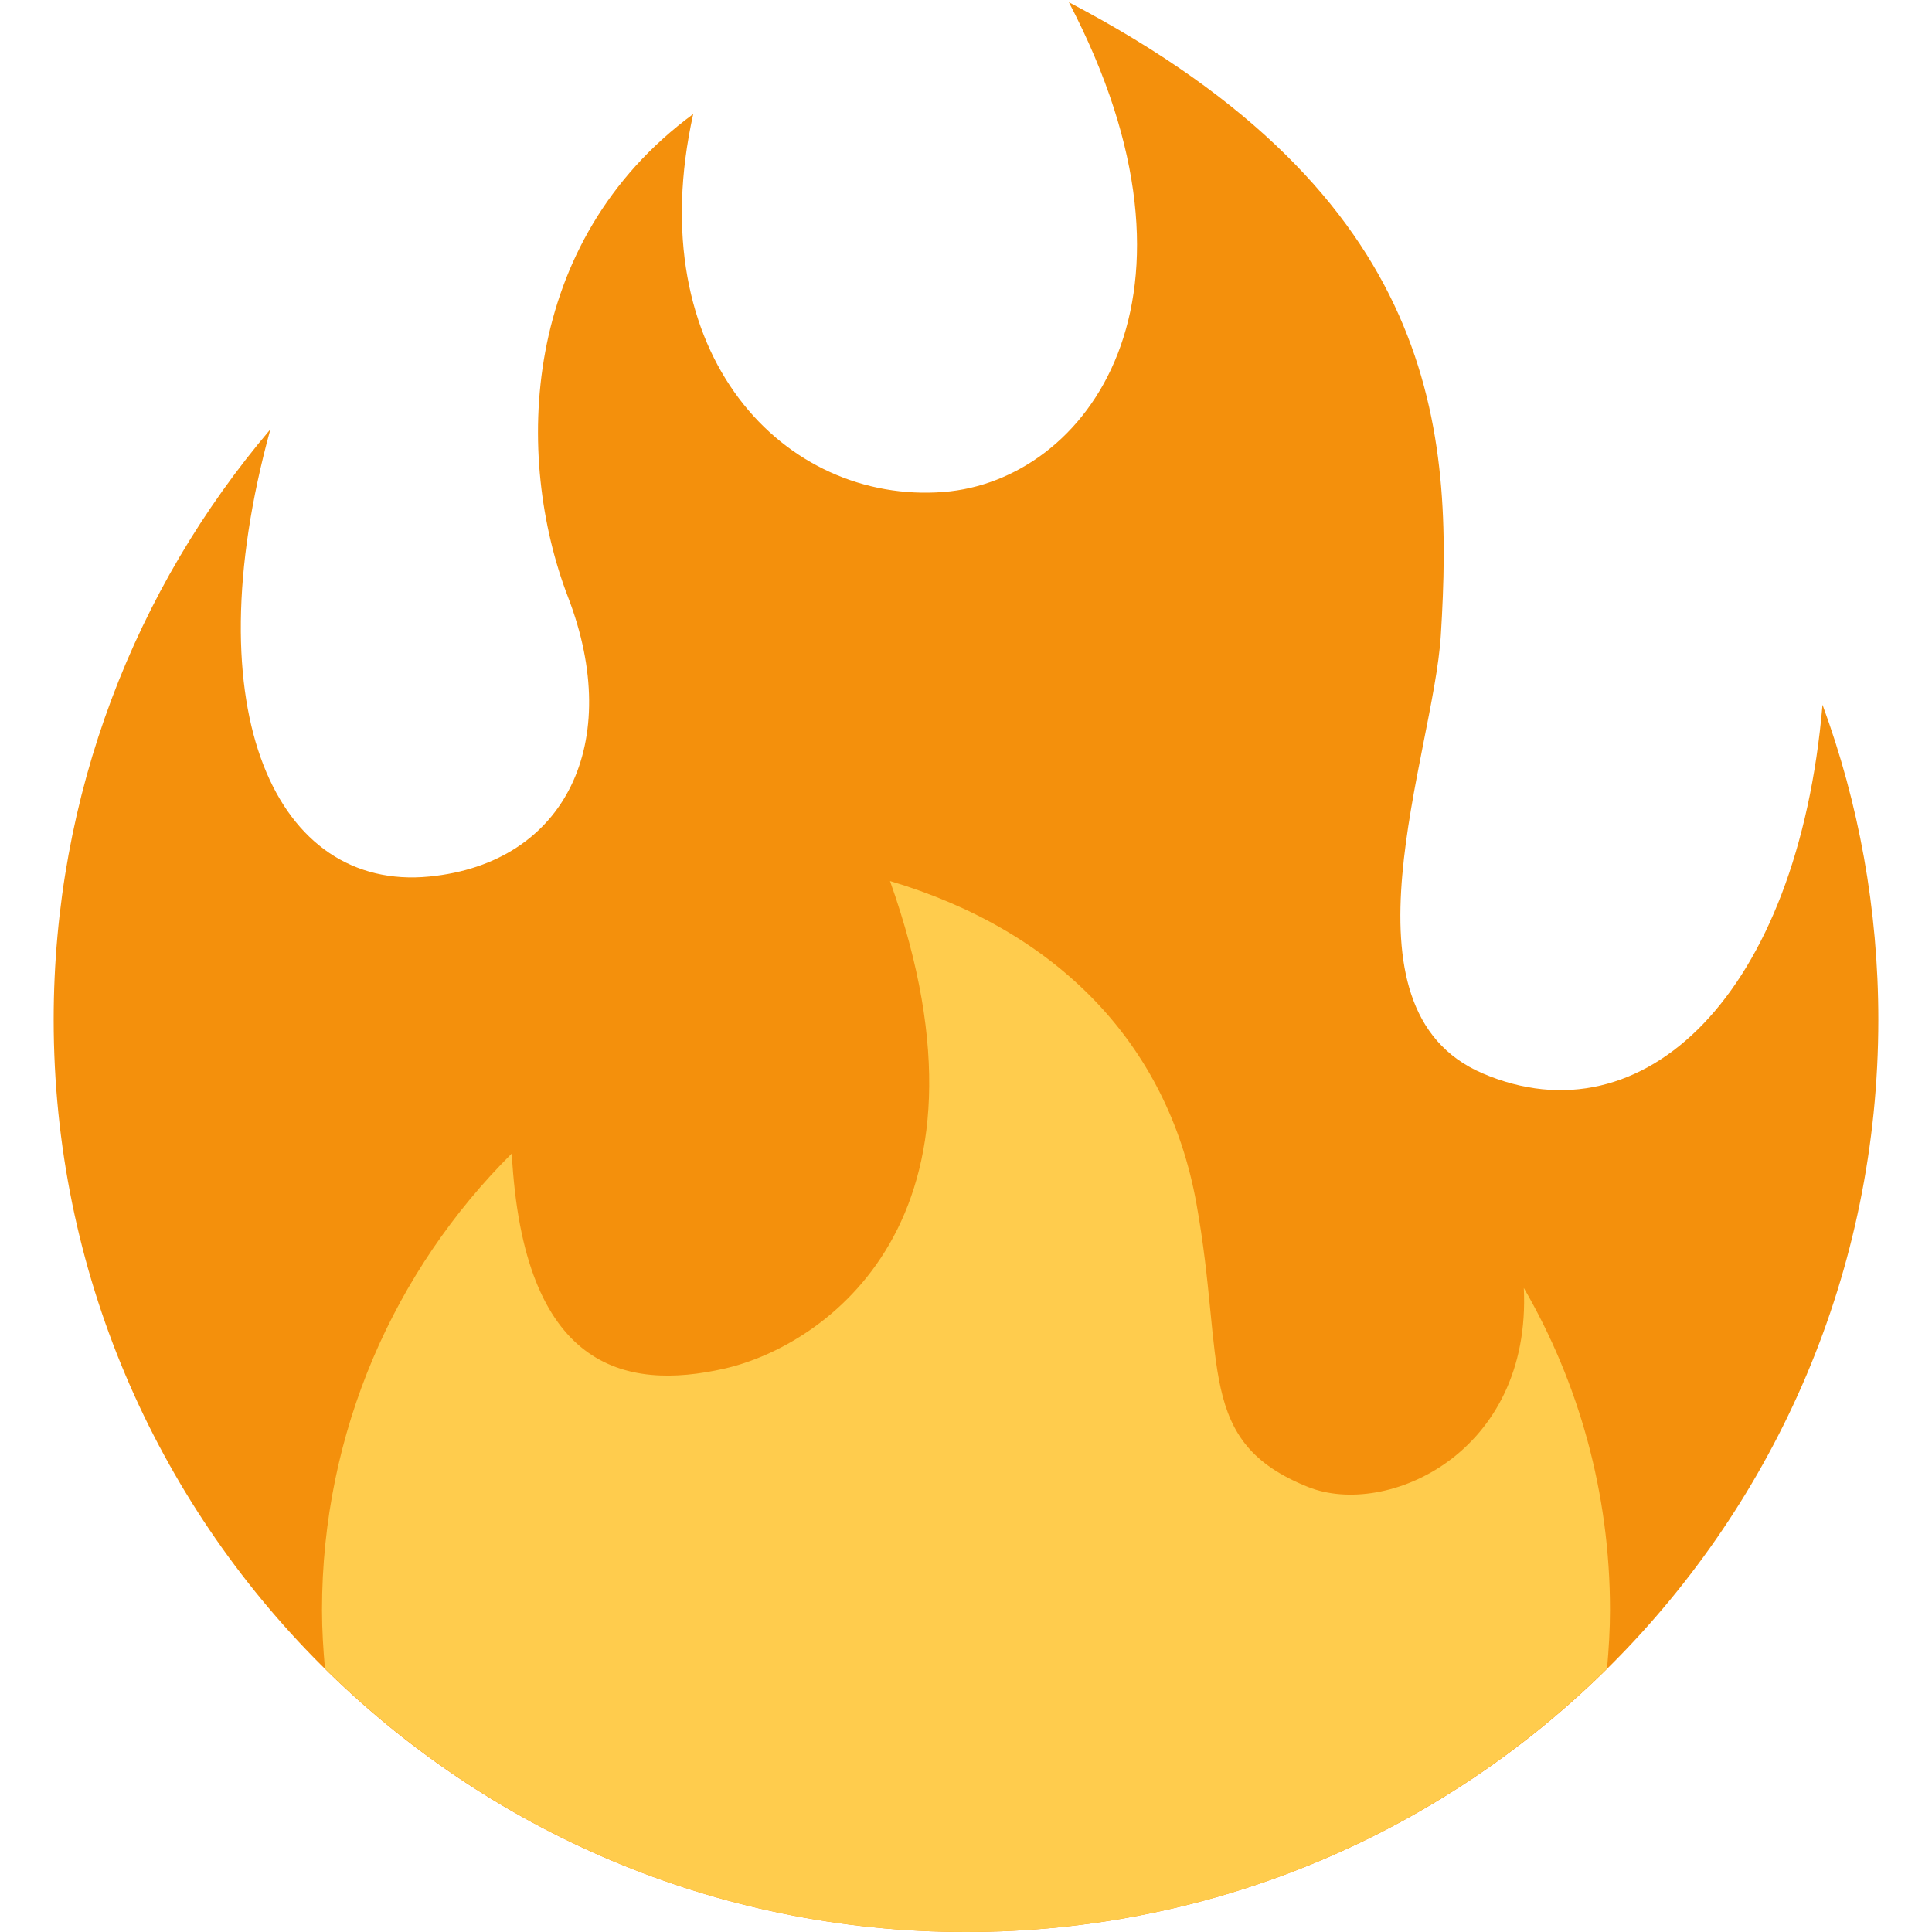
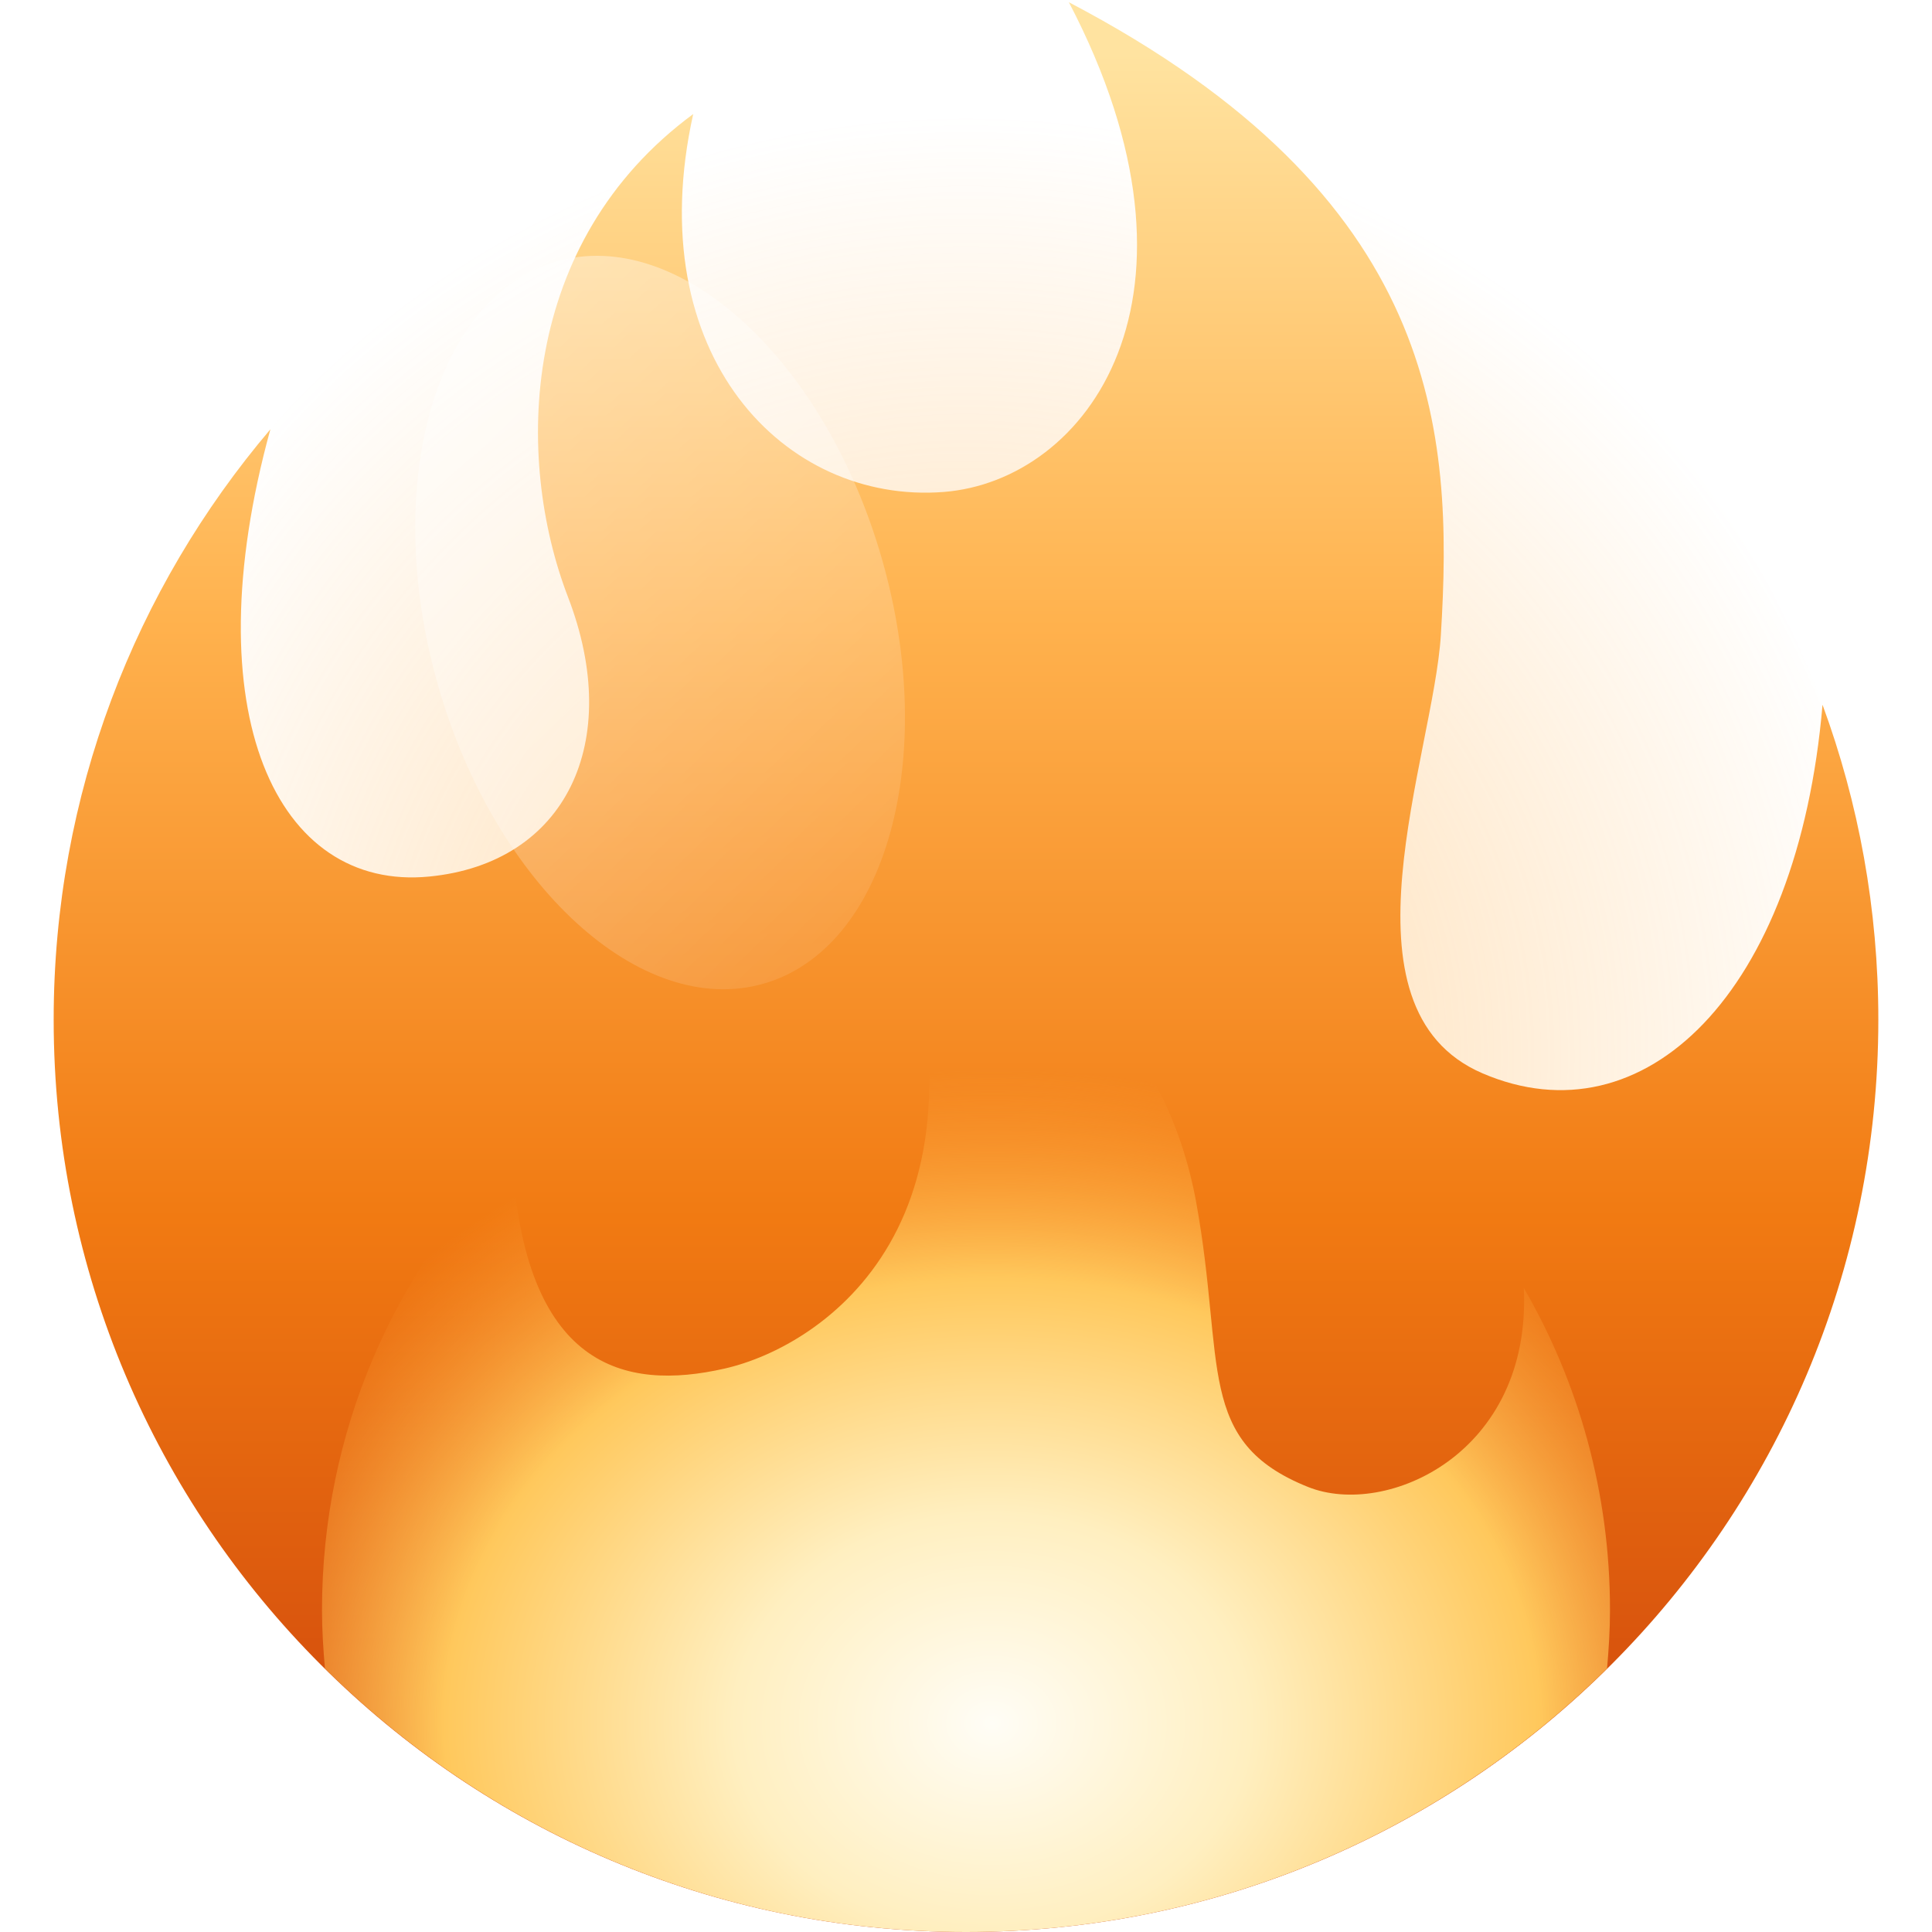
<svg xmlns="http://www.w3.org/2000/svg" viewBox="0 0 36 36" role="img" aria-label="Пламя ADAM">
-   <path fill="#F4900C" d="M35 19c0-2.062-.367-4.039-1.04-5.868-.46 5.389-3.333 8.157-6.335 6.868-2.812-1.208-.917-5.917-.777-8.164.236-3.809-.012-8.169-6.931-11.794 2.875 5.5.333 8.917-2.333 9.125-2.958.231-5.667-2.542-4.667-7.042-3.238 2.386-3.332 6.402-2.333 9 1.042 2.708-.042 4.958-2.583 5.208-2.84.28-4.418-3.041-2.963-8.333C2.52 10.965 1 14.805 1 19c0 9.389 7.611 17 17 17s17-7.611 17-17z" />
-   <path fill="#FFCC4D" d="M28.394 23.999c.148 3.084-2.561 4.293-4.019 3.709-2.106-.843-1.541-2.291-2.083-5.291s-2.625-5.083-5.708-6c2.25 6.333-1.247 8.667-3.08 9.084-1.872.426-3.753-.001-3.968-4.007C7.352 23.668 6 26.676 6 30c0 .368.023.73.055 1.09C9.125 34.124 13.342 36 18 36s8.875-1.876 11.945-4.91c.032-.36.055-.722.055-1.09 0-2.187-.584-4.236-1.606-6.001z" />
+   <defs>
+     <linearGradient id="adamFlameOuter" x1="18" y1="1" x2="18" y2="36" gradientUnits="userSpaceOnUse">
+       <stop offset="0" stop-color="#FFE3A0" />
+       <stop offset=".3" stop-color="#FFB24E" />
+       <stop offset=".62" stop-color="#F17A12" />
+       <stop offset="1" stop-color="#C93C0A" />
+     </linearGradient>
+     <radialGradient id="adamFlameCore" cx="52%" cy="80%" r="62%">
+       <stop offset="0" stop-color="#FFFDF6" />
+       <stop offset=".32" stop-color="#FFEFC0" />
+       <stop offset=".68" stop-color="#FFC85C" />
+       <stop offset="1" stop-color="#FFA53E" stop-opacity="0" />
+     </radialGradient>
+     <linearGradient id="adamFlameSheen" x1="8" y1="4" x2="17" y2="21" gradientUnits="userSpaceOnUse">
+       <stop offset="0" stop-color="#FFFFFF" stop-opacity=".65" />
+       <stop offset="1" stop-color="#FFFFFF" stop-opacity="0" />
+     </linearGradient>
+     <radialGradient id="adamFlameGlow" cx="50%" cy="52%" r="52%">
+       <stop offset="0" stop-color="#FFB454" stop-opacity=".55" />
+       <stop offset="1" stop-color="#FFB454" stop-opacity="0" />
+     </radialGradient>
+   </defs>
+   <circle cx="18" cy="19" r="17" fill="url(#adamFlameGlow)" />
+   <path fill="url(#adamFlameOuter)" d="M35 19c0-2.062-.367-4.039-1.04-5.868-.46 5.389-3.333 8.157-6.335 6.868-2.812-1.208-.917-5.917-.777-8.164.236-3.809-.012-8.169-6.931-11.794 2.875 5.5.333 8.917-2.333 9.125-2.958.231-5.667-2.542-4.667-7.042-3.238 2.386-3.332 6.402-2.333 9 1.042 2.708-.042 4.958-2.583 5.208-2.84.28-4.418-3.041-2.963-8.333C2.52 10.965 1 14.805 1 19c0 9.389 7.611 17 17 17s17-7.611 17-17z" />
+   <path fill="url(#adamFlameCore)" d="M28.394 23.999c.148 3.084-2.561 4.293-4.019 3.709-2.106-.843-1.541-2.291-2.083-5.291s-2.625-5.083-5.708-6c2.25 6.333-1.247 8.667-3.08 9.084-1.872.426-3.753-.001-3.968-4.007C7.352 23.668 6 26.676 6 30c0 .368.023.73.055 1.09C9.125 34.124 13.342 36 18 36s8.875-1.876 11.945-4.91c.032-.36.055-.722.055-1.09 0-2.187-.584-4.236-1.606-6.001z" />
+   <ellipse cx="12.3" cy="11.6" rx="4.3" ry="7" fill="url(#adamFlameSheen)" opacity=".7" transform="rotate(-16 12.3 11.6)" />
</svg>
